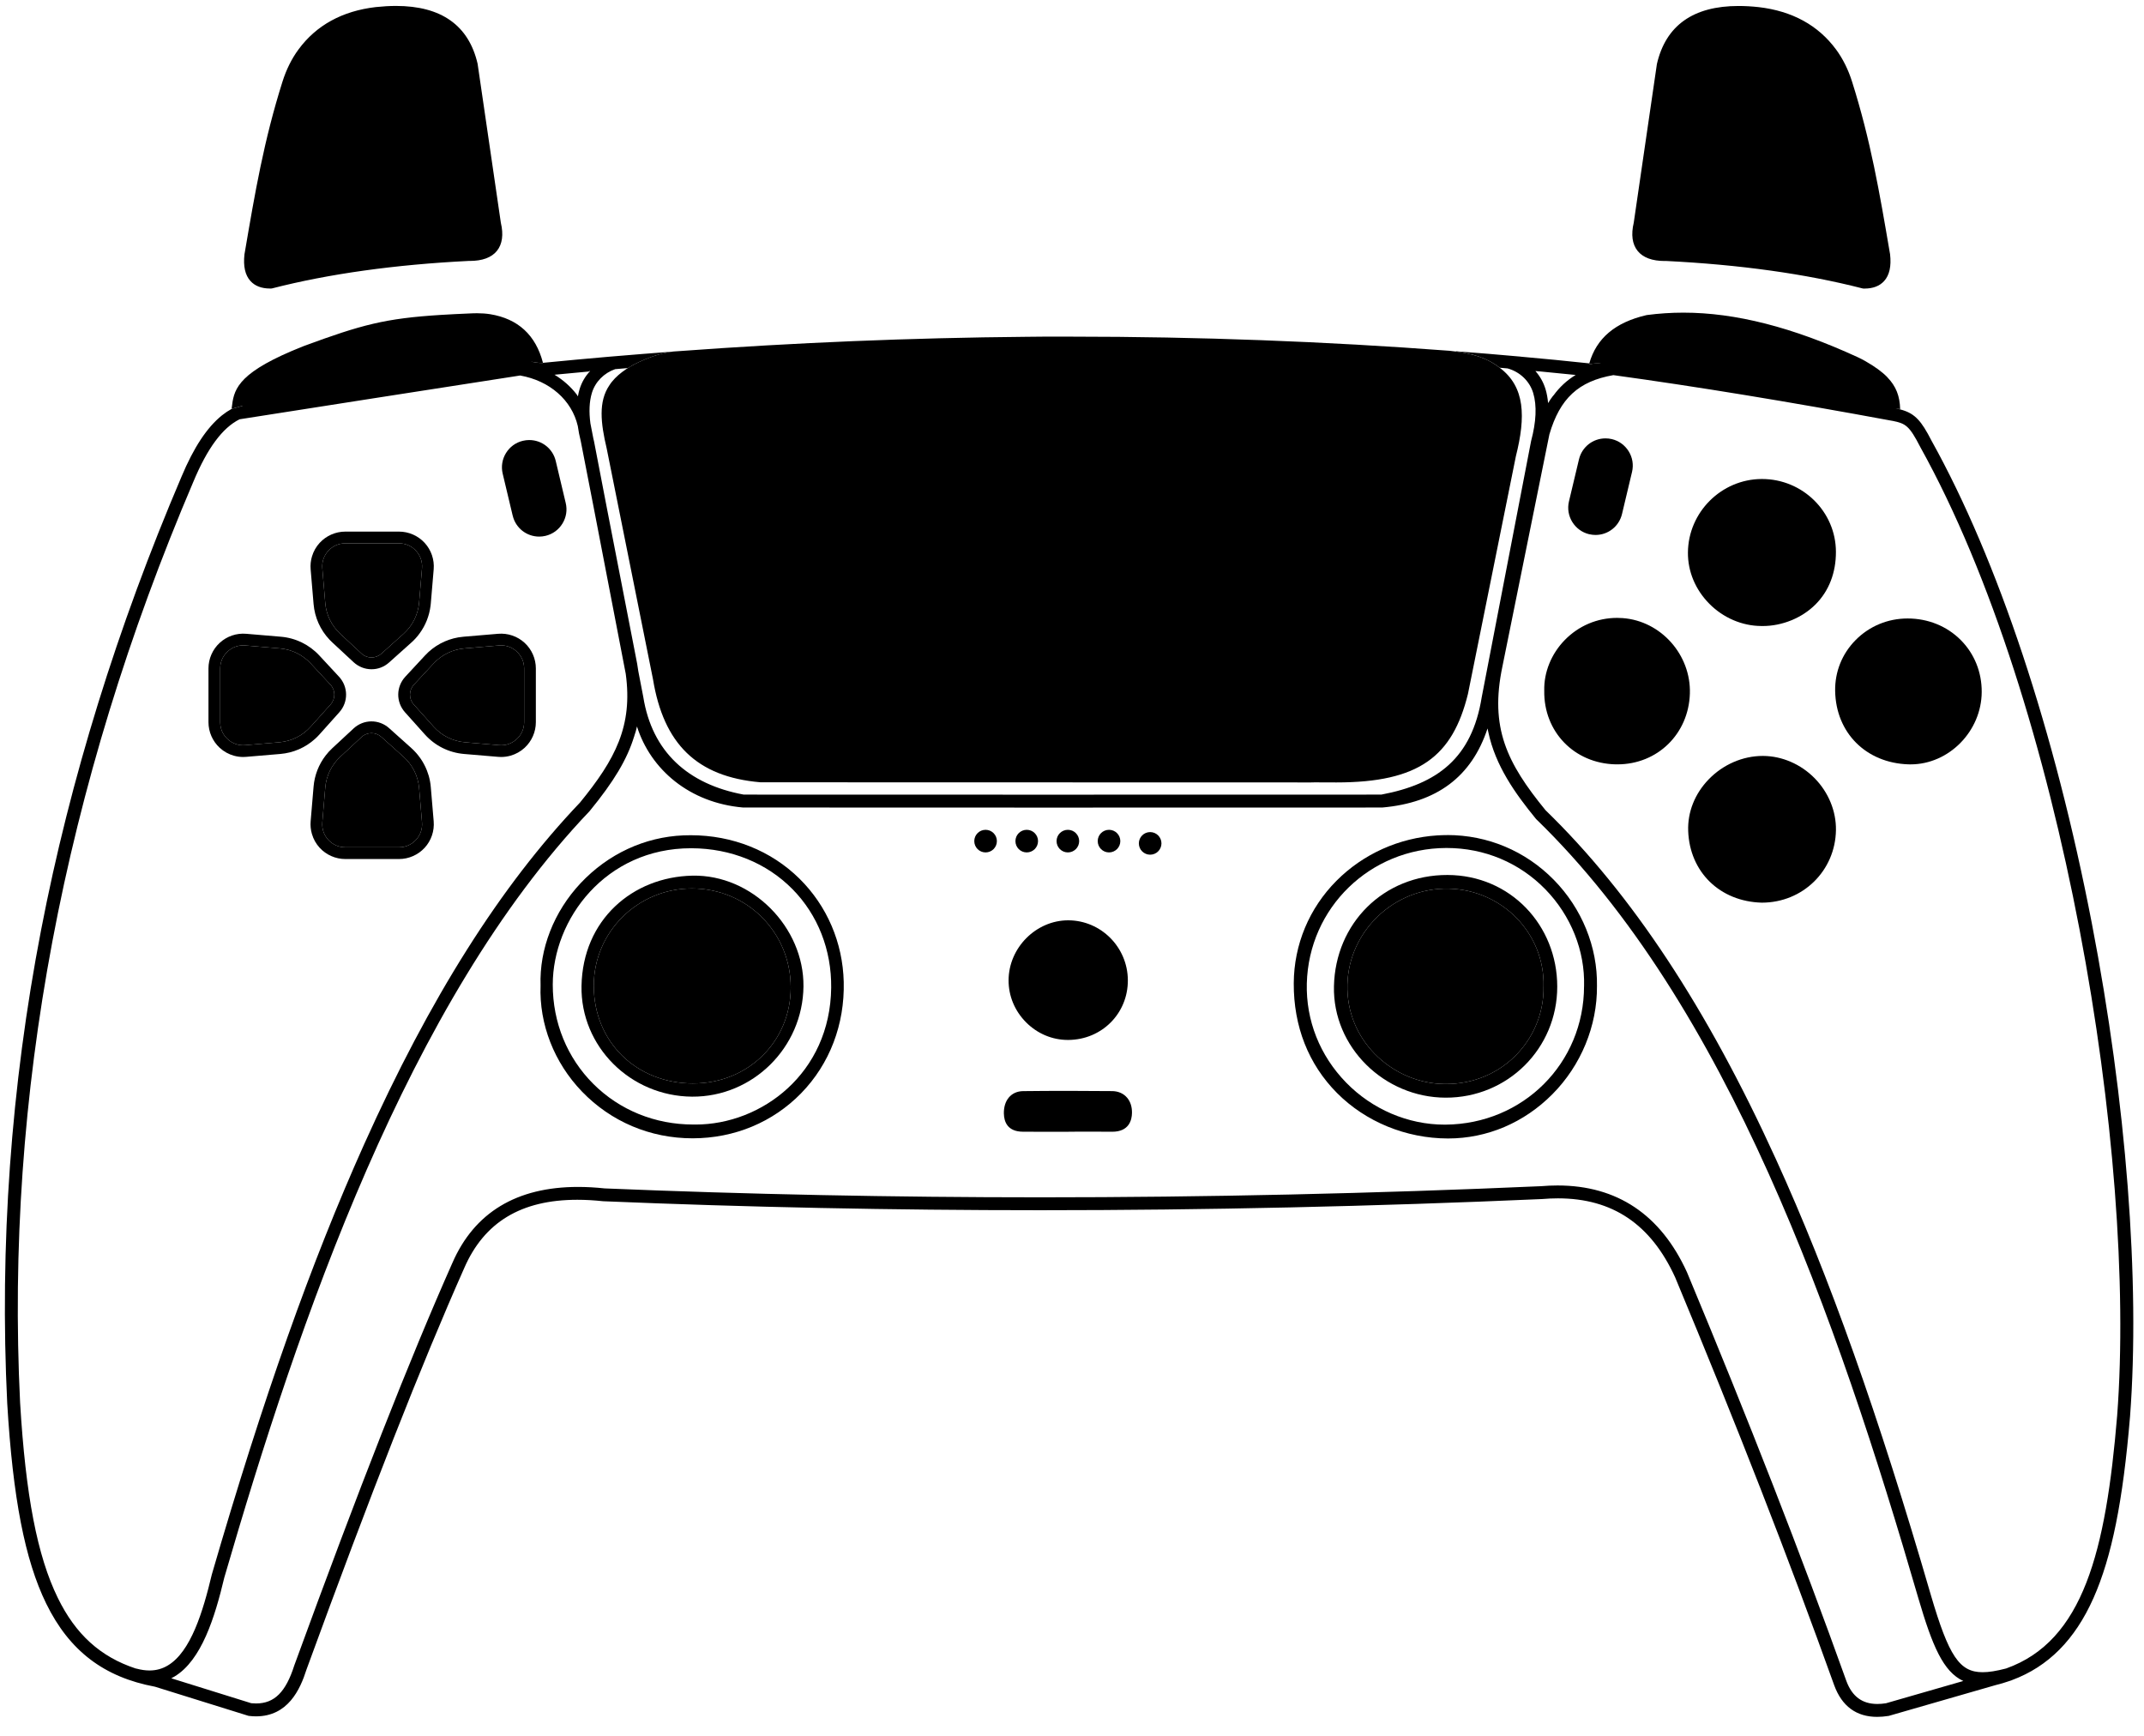
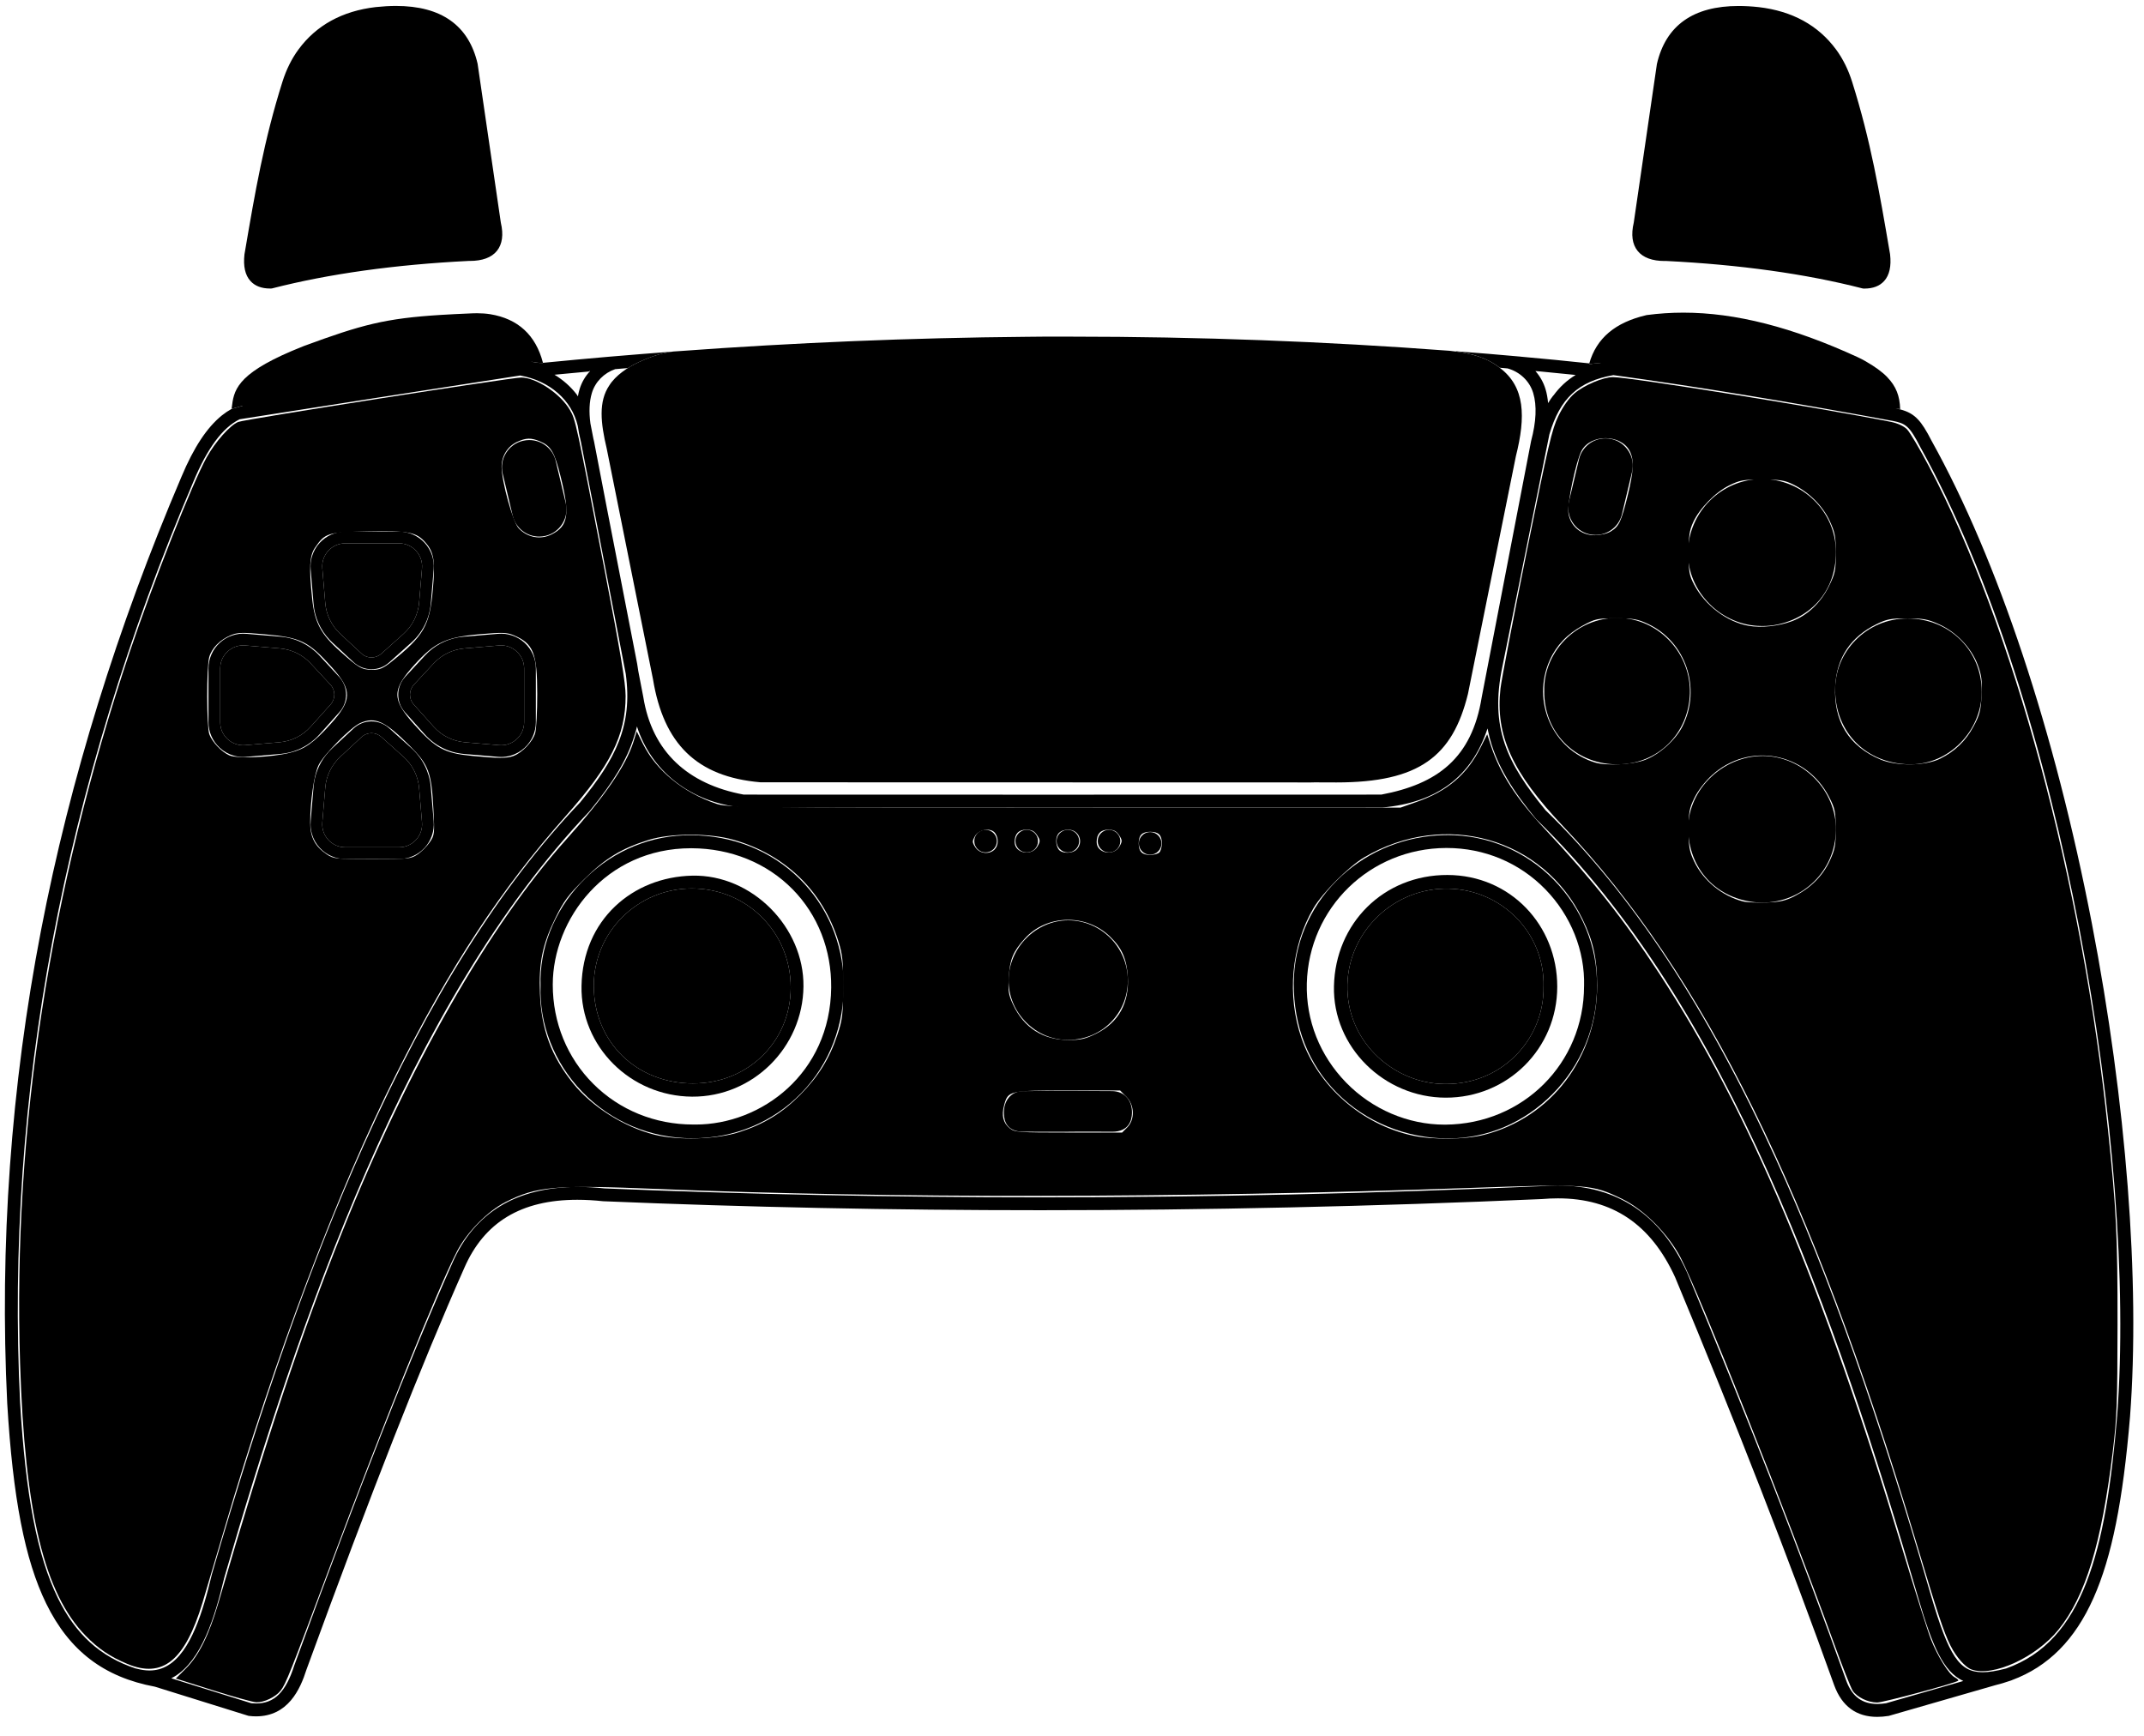
<svg xmlns="http://www.w3.org/2000/svg" id="controller-svg" viewBox="0 0 640 518" style="width: 80%; height: auto; max-width: 80%;" stroke-width="1">
  <g id="Button_infills">
    <g id="Mute_infill" transform="translate(0,0.65) scale(0.70)">
      <path id="Mute_infill" d="M454.47,468.7c-6.47,0-12.69.04-18.75.14-.92.01-2.18.28-2.96,1.48-.56.85-.83,2.14-.8,3.81.03,2.24.41,3.3,3.67,3.32,4.47.03,8.94.02,13.41.02l5.53-.03c1.83,0,3.67,0,5.5-.01,4.41-.01,8.97-.03,13.46.04,3.68.09,4.03-1.61,4.06-3.62.02-1.47-.23-2.58-.76-3.39-.67-1.03-1.83-1.6-3.26-1.62-6.64-.08-12.98-.12-19.1-.12Z" />
    </g>
    <g id="Down_infill" transform="translate(0,0.65) scale(0.70)">
      <path d="M177.4,357.17c-1.88,2.05-4.45,3.18-7.24,3.18h-22.91c-2.79,0-5.36-1.13-7.25-3.18-1.88-2.05-2.79-4.71-2.55-7.49l1.25-14.78c.43-5.04,2.71-9.71,6.42-13.16l9.04-8.39c1.21-1.12,2.74-1.68,4.27-1.68s2.98.54,4.18,1.61l9.44,8.45c3.87,3.47,6.24,8.23,6.68,13.4l1.23,14.55c.24,2.78-.67,5.44-2.56,7.49Z" />
    </g>
    <g id="Ps_infill" transform="translate(0,0.65) scale(0.70)">
      <path d="M455.41,437.59c11.37.03,20.87-9.06,21-20.1.14-11.24-9.39-20.97-20.61-21.05-11.23-.08-21,9.57-20.99,20.72,0,11.16,9.32,20.4,20.6,20.43Z" />
    </g>
    <g id="Right_infill" transform="translate(0,0.65) scale(0.70)">
      <path d="M223.51,284.09v22.91c0,2.79-1.13,5.36-3.18,7.24-2.05,1.89-4.71,2.8-7.49,2.56l-14.55-1.23c-5.17-.44-9.93-2.81-13.39-6.68l-8.46-9.44c-2.17-2.43-2.14-6.06.07-8.45l8.4-9.04c3.44-3.71,8.11-5.99,13.15-6.42l14.78-1.25c2.78-.24,5.44.67,7.49,2.56,2.05,1.88,3.18,4.45,3.18,7.24Z" />
    </g>
    <g id="Left_infill" transform="translate(0,0.65) scale(0.70)">
      <path d="M140.97,299.45l-8.46,9.44c-3.46,3.87-8.22,6.24-13.39,6.68l-14.55,1.23c-2.78.24-5.44-.67-7.49-2.56-2.05-1.88-3.18-4.45-3.18-7.24v-22.91c0-2.79,1.13-5.36,3.18-7.24,1.84-1.69,4.17-2.6,6.63-2.6.28,0,.57.01.86.04l14.78,1.25c5.04.43,9.71,2.71,13.15,6.42l8.4,9.04c2.21,2.39,2.24,6.02.07,8.45Z" />
    </g>
    <g id="Up_infill" transform="translate(0,0.65) scale(0.70)">
      <path d="M179.96,241.41l-1.23,14.55c-.44,5.17-2.81,9.93-6.68,13.39l-9.44,8.46c-2.43,2.17-6.06,2.14-8.45-.07l-9.04-8.4c-3.71-3.44-5.99-8.11-6.42-13.15l-1.25-14.78c-.24-2.78.67-5.44,2.55-7.49,1.89-2.05,4.46-3.18,7.25-3.18h22.91c2.79,0,5.36,1.13,7.24,3.18,1.89,2.05,2.8,4.71,2.56,7.49Z" />
    </g>
    <g id="Triangle_infill" transform="translate(0,0.65) scale(0.70)">
      <path d="M751.45,261.08c15.08-.01,26.75-11.5,26.73-26.31-.02-14.47-12.19-26.62-26.73-26.69-14.57-.07-26.65,11.99-26.66,26.63-.01,14.84,11.65,26.37,26.66,26.36Z" />
    </g>
    <g id="Cross_infill" transform="translate(0,0.65) scale(0.70)">
      <path d="M750.93,379.05c15.44-.06,27.38-11.64,27.24-26.43-.13-14.28-12.84-26.83-26.99-26.3-14.58.55-26.43,12.2-26.39,26.91.04,14.23,11.83,25.88,26.14,25.82Z" />
    </g>
    <g id="Circle_infill" transform="translate(0,0.65) scale(0.70)">
      <path d="M787.29,293.47c-.03,14.49,11.88,26.68,26.15,26.75,14.74.08,26.99-11.95,26.95-26.46-.04-14.51-12.12-26.34-27.04-26.48-14.04-.14-26.03,11.91-26.06,26.18Z" />
    </g>
    <g id="Square_infill" transform="translate(0,0.65) scale(0.70)">
      <path d="M689.1,320.22c14.61.11,27.23-12.13,27.17-26.35-.06-14.09-12.36-26.44-26.54-26.66-14.42-.22-26.52,11.67-26.66,26.18-.13,14.49,11.74,26.73,26.03,26.83Z" />
    </g>
    <g id="Options_infill" transform="translate(0,0.65) scale(0.70)">
      <path d="M691.58,199.27l-4.27,17.92c-.91,3.82-4.76,6.19-8.58,5.28-3.82-.91-6.19-4.76-5.28-8.58l4.27-17.92c.78-3.27,3.71-5.48,6.93-5.48.54,0,1.1.06,1.65.19,1.85.44,3.42,1.58,4.42,3.2s1.3,3.53.86,5.38Z" />
    </g>
    <g id="Create_infill" transform="translate(0,0.65) scale(0.70)">
      <path d="M224.03,191.39c.55-.13,1.11-.19,1.65-.19,3.22,0,6.15,2.21,6.93,5.47l4.27,17.93c.44,1.85.13,3.76-.86,5.38-1,1.62-2.57,2.76-4.42,3.2-3.82.91-7.67-1.46-8.58-5.28l-4.27-17.92c-.91-3.82,1.46-7.67,5.28-8.58Z" />
    </g>
    <g id="R2_infill" transform="translate(0,0.65) scale(0.70)">
      <path d="M800.14,115.88c-1.06,1.16-2.71,1.73-5.05,1.73-.01,0-.03,0-.04-.01-24.46-6.24-52.88-10.2-84.5-11.76h-.12c-4.19.08-7.09-.8-8.55-2.62-1.41-1.74-1.67-4.53-.77-8.29l.03-.15,9.87-67.57c3.29-14.17,13.23-21.12,30.28-21.12,2.57,0,5.31.16,8.22.47,13.16,1.54,22.93,6.87,29.86,16.29,2.6,3.53,4.67,7.72,6.16,12.44,7.81,24.72,11.55,46.61,15.88,71.95l.15.88c.41,3.61-.06,6.25-1.42,7.76Z" />
    </g>
    <g id="L2_infill" transform="translate(0,0.65) scale(0.70)">
      <path d="M208.41,103.22c-1.47,1.82-4.36,2.7-8.55,2.62h-.12c-31.62,1.56-60.04,5.52-84.5,11.76-.01.01-.03.01-.04.01-2.34,0-4-.57-5.05-1.73-1.36-1.51-1.84-4.15-1.42-7.76l.15-.88c4.33-25.34,8.07-47.23,15.87-71.95,1.49-4.72,3.57-8.91,6.17-12.44,6.93-9.42,16.7-14.75,29.86-16.29,2.9-.31,5.64-.47,8.22-.47,17.05,0,26.98,6.95,30.28,21.12l9.87,67.57.03.15c.89,3.76.63,6.55-.77,8.29Z" />
    </g>
    <g id="R1_infill" transform="translate(0,0.65) scale(0.70)">
      <path d="M805.8,173.73c-45.97-8.48-86.34-15.03-123.26-19.99,2.9-8.22,9.5-13.32,20.48-15.9,26.02-3.4,53.76,2.2,87.27,17.61.98.44,1.96.95,2.94,1.51,9.2,5.27,12.41,9.42,12.57,16.77Z" />
    </g>
    <g id="L1_infill" transform="translate(0,0.65) scale(0.70)">
      <path d="M226.89,153.84c-42.76,6.62-84.3,13.1-123.56,19.27.76-6.19,2.09-12.15,27.86-22.29,28.7-10.58,37.26-12.24,70.44-13.64,2.49-.11,4.68,0,6.67.32,9.71,1.57,15.81,6.94,18.59,16.34Z" />
    </g>
  </g>
  <g id="Outline" transform="translate(0,0.65) scale(0.70)">
    <g id="Controller">
      <path id="Controller_outline" d="M804.61,172.5s.09.02.13.02c-45.03-8.29-84.58-14.71-120.82-19.6.06,0,.12.02.17.02-.09.21-.14.44-.23.66-1.95.4-4.06.27-6,.85-.01-.01-.04-.03-.06-.05-.04-.13-.09-.26-.14-.39.02,0,.04,0,.07,0-4.87-.52-9.74-1.01-14.62-1.5-4.79-.46-9.6-.91-14.4-1.34h-.01s-.37-.05-.37-.05c-9.11-.83-18.27-1.58-27.45-2.28,0,.04,0,.08,0,.11,6.85.92,13.16,2.58,18.67,6.93,0,0-.01-.01-.02-.02,1.13.1,2.24.2,3.36.3,5.18,1.42,9.39,5.36,10.93,10.49,1.6,5.35,1.3,12.24-.9,20.47l-21.05,109.2c-4.19,26.12-19.01,37.08-42.82,41.56l-143.01.03-128.89-.03c-23.72-4.39-39.07-18.19-42.83-41.64l-2.11-10.93c-.29-2.09-.65-4.23-1.12-6.43l-12.19-62.64-5.57-28.92-.04-.19c-.09-.35-.16-.68-.25-1.03l-1.25-6.42s0-.03-.01-.04c-.67-4.99-.48-9.34.61-12.98,1.44-4.81,5.22-8.56,9.95-10.19,1.68-.14,3.36-.28,5.03-.42-.01,0-.02.02-.04.03.13-.02.26-.04.39-.06,1.51-.96,3.05-1.79,4.52-2.46,4.51-2.11,9.69-3.99,14.78-4.58-8.71.66-17.56,1.37-26.29,2.11l-1.11.09c-9.48.82-18.77,1.68-27.61,2.55l-.46.05s0-.01,0-.02c-.02.03-.03.06-.04.09-1.99.06-3.94-.42-5.98-.72,0-.03,0-.06-.01-.09.03,0,.06,0,.08-.01-41.23,6.38-81.95,12.73-121.09,18.88,0-.03.01-.07.02-.1l-5.76,1.61c-1.39.76-2.77,1.68-4.11,2.75-6.4,5.15-12.04,13.69-17.24,26.11-27.39,64.19-47.54,129.24-59.9,193.34C4.64,462.34-.21,530.22,3.08,597.4c2.41,40.48,7.54,66.82,16.62,85.41,9.85,20.12,24.59,31.39,46.4,35.45l39.76,12.39.33.07h.1c.97.12,1.93.18,2.86.18,13.63,0,18.84-11.41,21.55-19.96,27.65-75.71,49.02-130.11,67.27-171.19,8.52-19.59,24.3-29.11,48.23-29.11,3.5,0,7.23.21,11.11.63h.17c60.68,2.54,123.31,3.82,186.16,3.82,70.29,0,142.26-1.6,213.94-4.76,2.31-.2,4.59-.3,6.77-.3,23.28,0,39.64,11.03,50,33.68,26.25,62.96,48.44,119.86,67.83,173.94,3.28,8.94,9.45,13.47,18.32,13.47,1.52,0,3.14-.14,4.82-.4h.06s45.5-13.11,45.5-13.11c2-.48,4.05-1.09,6.27-1.86l.13-.04.72-.25v-.02c15.47-5.75,26.84-17.21,34.75-35,7.77-17.48,12.58-41.33,15.58-77.35,4.35-57.49-1.58-134.16-16.29-210.35-15.8-81.82-40.06-154.86-68.3-205.65-2.37-4.62-4.05-7.26-5.79-9.11-2.01-2.17-4.26-3.46-7.64-4.35,0-.05-.03.03-.04-.02M654.75,157.28c1.32.12,2.27.2,2.26.19,4.84.46,9.76.95,14.92,1.48-3.75,2.27-6.89,5.18-9.51,8.8-.01-.02-.01-.04-.02-.06-.81,1.03-1.56,2.12-2.23,3.26-.18-2.07-.53-4.04-1.07-5.86-.89-2.98-2.4-5.62-4.35-7.82ZM251.1,157.47l.22-.17.34-.03c-2.05,2.16-3.62,4.8-4.53,7.83-.29.95-.5,1.95-.69,2.98-.3-.5-.5-.83-.51-.82-2.55-3.31-5.76-6.16-9.46-8.41,4.54-.44,9.37-.89,14.63-1.37ZM63.74,711.34c-1.7,0-3.53-.26-5.45-.77l-.46-.09c-15.03-4.97-25.58-14.54-33.18-30.09-8.75-17.89-13.71-43.59-16.08-83.29C2.18,466.43,27.04,334.31,82.48,204.42c5.96-14.26,12.4-22.95,19.68-26.57,36.97-5.81,77.23-12.09,119.66-18.67,12.6,2.24,22,10.48,24.57,21.52.29,2.12.73,4.32,1.3,6.61l5.63,28.91,13.52,70.16c3.04,22.28-4.43,36.44-19.51,54.89-33.86,35.52-63.96,83.16-92.02,145.65-22.57,50.27-43.21,108.54-64.97,183.45-3.79,15.91-8.97,32.96-18.74,38.81-2.41,1.45-4.98,2.16-7.85,2.16ZM804.28,725.31c-1.3.21-2.54.31-3.7.31-6.47,0-10.8-3.22-13.23-9.84-19.36-54.03-41.59-111.02-67.97-174.28-11.21-24.52-29.78-36.96-55.17-36.96-2.28,0-4.64.1-6.97.3-71.45,3.15-143.25,4.75-213.42,4.75-62.79,0-125.39-1.28-185.99-3.8-3.91-.42-7.72-.63-11.32-.63-26.2,0-44.22,10.9-53.58,32.37-18.31,41.24-39.73,95.76-67.43,171.64-3.62,11.38-8.49,16.23-16.28,16.23-.66,0-1.36-.03-2.07-.1l-34.11-10.63c.47-.24.93-.49,1.38-.76,11.51-6.9,17.19-25.2,21.22-42.14,31.82-109.48,78.28-245.56,155.72-326.77l.12-.14c10.32-12.6,15.94-21.99,18.94-31.77.01.02.02.03.03.05l.04-.29c.47-1.24.83-2.6,1.14-4.03,5.82,18.4,22.43,32.57,45.18,34.56l129.25.04,143.13-.03h.24c23.32-2.05,38.12-13.14,44.92-33.72.1.51.2,1.01.32,1.53,3.02,14.37,11.49,26.24,20.3,37l.17.19c81.44,78.96,128.1,212.33,162.99,332.38,5.91,20.1,10.54,31.1,19.1,35.05l-32.95,9.49ZM902.84,602.66c-4.81,57.88-14.43,96.11-47.36,107.83-4.19,1.09-7.37,1.59-9.99,1.59-9.87,0-14.41-6.75-22.08-32.85-22.39-77.03-43.38-136.08-66.05-185.82-29.41-64.53-61.55-113.22-98.27-148.86-16.5-20.18-23.88-35.21-18.4-61.3l20.03-98.96c4.49-15.34,12.4-22.67,27.28-25.27,35.69,4.91,74.62,11.29,119,19.5h.07c5.65,1.12,7.18,2.15,11.82,11.17,60.68,109.11,92.4,301.63,83.95,412.97Z" />
      <g id="Speaker_grill">
        <circle cx="420.29" cy="357.71" r="4.82" />
        <circle cx="437.84" cy="357.71" r="4.82" />
        <circle cx="455.38" cy="357.71" r="4.82" />
        <circle cx="472.93" cy="357.71" r="4.82" />
        <circle cx="490.47" cy="358.68" r="4.82" />
      </g>
      <path id="L3_surround" d="M340.92,373.72c-12.1-11.94-28.56-18.52-46.36-18.52-1.03,0-2.06.02-3.11.06-16.56.69-32.12,7.92-43.82,20.35-11.43,12.15-17.66,28.1-17.11,43.7-.63,16.4,5.79,32.86,17.63,45.16,12.39,12.87,29.14,19.96,47.17,19.96h.13c17.75-.03,34.16-6.86,46.21-19.24,12.14-12.46,18.58-29.31,18.14-47.45-.41-16.77-7.12-32.41-18.9-44.04ZM296.63,478.55c-.35,0-.7,0-1.06,0-16.24,0-31.34-6.14-42.53-17.29-11.18-11.15-17.33-26.19-17.32-42.36.02-27.96,22.56-58.15,58.94-58.15h.29c16.72.07,32,6.28,43.02,17.47,10.8,10.97,16.65,25.88,16.48,41.98-.4,36.53-29.71,58.36-57.82,58.36Z" />
      <path id="R3_surround" d="M617.17,355.14c-1.39,0-2.81.05-4.21.13-16.38,1.04-31.68,7.93-43.07,19.39-11.63,11.71-18.09,27.2-18.18,43.63-.1,18.38,6.27,34.57,18.42,46.8,12.21,12.3,29.46,19.38,47.3,19.41h.1c16.61,0,32.4-6.7,44.48-18.88,12.21-12.3,19.13-29.12,19-46.1.29-16.6-6.42-33.11-18.41-45.31-12.1-12.31-28.23-19.09-45.43-19.09ZM675.5,419.52c-.02,32.9-25.99,58.85-59.12,59.08h-.4c-15.55,0-30.85-6.54-41.96-17.95-11.2-11.5-17.15-26.51-16.74-42.27.84-32.25,26.93-57.61,59.4-57.74h.24c16.08,0,31.03,6.27,42.11,17.65,10.89,11.19,16.89,26.21,16.48,41.23Z" />
    </g>
    <g id="Button_outlines">
      <path id="L1" d="M131.54,151.76c28.58-10.54,37.1-12.19,70.13-13.58.62-.03,1.21-.04,1.78-.04,1.7,0,3.23.11,4.69.35,8.92,1.44,14.64,6.2,17.45,14.54-.03,0-.06,0-.08.01,0,.03,0,.06.01.09,2.04.3,3.99.78,5.98.72.02-.03.03-.06.04-.09-3.07-11.83-10.65-18.79-22.53-20.72-1.76-.27-3.6-.41-5.61-.41-.63,0-1.28,0-1.95.04-5.25.22-9.69.44-13.55.68-23.59,1.48-33.63,4.15-58.32,13.26-1.9.75-3.55,1.43-5.01,2.05l-.16.07c-23.9,10.2-24.72,17.05-25.6,24.3-.02.13-.04.25-.05.38l5.76-1.61c.79-5.14,3.38-10.75,27.02-20.05Z" />
      <path id="R1" d="M804.81,159.88c-2.27-2.33-5.34-4.53-9.35-6.83-1.04-.6-2.15-1.17-3.28-1.69-27.77-12.77-52.08-18.98-74.31-18.98-5.21,0-10.43.34-15.56,1.02l-.23.04c-13.31,3.1-21.29,9.84-24.35,20.58-.02,0-.04,0-.07,0,.05.13.1.26.14.39.02.02.05.03.06.05.49-.18,1-.3,1.52-.33,1.52-.11,3.01-.3,4.48-.51.01-.04.03-.08.05-.12.05-.18.11-.36.18-.54-.06,0-.12-.02-.17-.02,2.98-7.21,9.14-11.7,19.28-14.1,4.8-.62,9.73-.94,14.65-.94,21.43,0,44.99,6.05,72.03,18.48.91.41,1.84.89,2.85,1.47,8.44,4.83,11.54,8.54,12.01,14.69-.05,0-.09-.02-.13-.02.06.13.12.25.16.39.02.06.05.12.07.18,1.01.07,1.98.26,2.89.58.87-.31,1.74-.34,2.57-.15-.14-5.55-1.73-9.75-5.49-13.61Z" />
      <path id="L2_outline" d="M115.16,122.1h.4l.52-.07.06-.02c24.15-6.19,52.33-10.12,83.69-11.68h.47c5.39,0,9.3-1.44,11.61-4.29,2.31-2.88,2.86-6.94,1.67-11.99l-9.91-67.79c-3.78-16.37-15.49-24.66-34.81-24.66-2.7,0-5.6.17-8.61.49-14.28,1.66-25.37,7.75-32.97,18.08-2.9,3.94-5.2,8.57-6.83,13.75-7.91,25.05-11.67,47.06-16.02,72.55l-.18,1.03c-.57,5.06.28,8.9,2.55,11.39,1.92,2.12,4.73,3.2,8.34,3.2ZM109.72,108.29l.15-.89c4.32-25.3,8.06-47.16,15.84-71.81,1.46-4.61,3.48-8.7,6.02-12.15,6.76-9.19,16.3-14.38,29.16-15.89,2.88-.31,5.61-.46,8.11-.46,16.53,0,26.12,6.66,29.29,20.26l9.88,67.62.04.18c.81,3.44.62,5.94-.57,7.43-1.21,1.5-3.65,2.25-7.25,2.25h-.69c-31.62,1.56-60.09,5.52-84.61,11.76-1.98-.02-3.35-.48-4.19-1.4-1.15-1.27-1.55-3.69-1.18-6.92Z" />
      <path id="R2_outline" d="M709.98,110.34h.41c31.43,1.56,59.6,5.48,83.74,11.68l.06.02.53.07h.4c3.61,0,6.42-1.08,8.34-3.2,2.27-2.5,3.13-6.33,2.54-11.45l-.17-.97c-4.35-25.49-8.11-47.5-16.02-72.55-1.63-5.18-3.93-9.81-6.83-13.75-7.61-10.33-18.71-16.42-32.99-18.08-3-.33-5.89-.49-8.6-.49-19.32,0-31.03,8.3-34.82,24.74l-9.87,67.63c-1.21,5.13-.66,9.2,1.66,12.08,2.31,2.85,6.22,4.29,11.61,4.29ZM702.09,95.12l.04-.2,9.85-67.49c3.18-13.69,12.77-20.35,29.31-20.35,2.49,0,5.22.16,8.1.46,12.87,1.51,22.41,6.7,29.17,15.89,2.53,3.43,4.55,7.52,6.01,12.15,7.79,24.65,11.52,46.51,15.85,71.82l.14.83c.37,3.3-.03,5.71-1.17,6.97-.85.93-2.22,1.39-4.19,1.4-24.52-6.25-52.99-10.21-84.66-11.77h-.64c-3.56,0-6.07-.77-7.26-2.25-1.2-1.49-1.4-3.99-.56-7.47Z" />
      <path id="Create_outline" d="M218.64,218.94c1.25,5.26,5.9,8.93,11.31,8.93.92,0,1.83-.11,2.69-.32,3.02-.72,5.57-2.57,7.2-5.22,1.63-2.65,2.13-5.76,1.41-8.77l-4.26-17.93c-1.25-5.26-5.9-8.93-11.31-8.93-.9,0-1.81.11-2.7.32-3.02.71-5.57,2.57-7.2,5.21-1.63,2.65-2.13,5.76-1.42,8.78l4.27,17.93ZM220.47,195.11c.86-1.4,2.21-2.37,3.79-2.75.46-.11.93-.16,1.42-.16,2.85,0,5.3,1.93,5.96,4.7l4.27,17.93c.38,1.59.11,3.23-.74,4.62-.86,1.4-2.21,2.38-3.8,2.75-.47.11-.94.17-1.42.17-2.85,0-5.3-1.94-5.96-4.71l-4.27-17.93c-.38-1.59-.11-3.23.75-4.62Z" />
      <path id="Options_outline" d="M677.7,226.85c.91.21,1.82.32,2.69.32,5.4,0,10.05-3.68,11.3-8.94l4.27-17.92c.72-3.02.22-6.15-1.41-8.79-1.63-2.64-4.18-4.5-7.2-5.22-.88-.21-1.79-.31-2.69-.31-5.41,0-10.06,3.67-11.32,8.93l-4.27,17.93c-1.49,6.23,2.38,12.51,8.62,14.01ZM674.43,214.12l4.26-17.92c.66-2.77,3.11-4.71,5.96-4.71.5,0,.96.06,1.42.17,1.59.38,2.94,1.35,3.8,2.74.85,1.38,1.12,3.03.74,4.63l-4.26,17.92c-.66,2.77-3.11,4.71-5.96,4.71-.47,0-.95-.06-1.42-.17-1.59-.38-2.94-1.35-3.8-2.75-.86-1.39-1.12-3.04-.74-4.63Z" />
      <path id="Left_outline" d="M99.81,321.31c1.27.35,2.6.53,3.93.53.42,0,.83-.02,1.25-.06l14.55-1.23c5.53-.47,10.68-2.71,14.76-6.39.68-.6,1.32-1.25,1.94-1.94l8.45-9.44c3.91-4.36,3.85-10.88-.13-15.18l-8.39-9.04c-4.29-4.63-10.11-7.47-16.4-8l-14.78-1.25c-4.13-.36-8.24,1.05-11.29,3.85s-4.8,6.79-4.8,10.93v22.91c0,4.14,1.75,8.12,4.8,10.93,1.75,1.61,3.85,2.76,6.11,3.38ZM93.9,284.09c0-2.79,1.13-5.36,3.18-7.24,1.84-1.69,4.17-2.6,6.63-2.6.28,0,.57.01.86.04l14.78,1.25c5.04.43,9.71,2.71,13.15,6.42l8.4,9.04c2.21,2.39,2.24,6.02.07,8.45l-8.46,9.44c-3.46,3.87-8.22,6.24-13.39,6.68l-14.55,1.23c-2.78.24-5.44-.67-7.49-2.56-2.05-1.88-3.18-4.45-3.18-7.24v-22.91Z" />
      <path id="Right_outline" d="M172.85,287.6c-3.98,4.3-4.04,10.82-.14,15.18l8.27,9.23.19.21c4.32,4.83,10.25,7.78,16.7,8.33l14.55,1.23c.42.04.83.06,1.25.06,1.4,0,2.79-.2,4.12-.58,2.18-.64,4.22-1.76,5.92-3.33,3.05-2.81,4.8-6.79,4.8-10.93v-22.91c0-4.14-1.75-8.13-4.8-10.93-3.05-2.8-7.16-4.2-11.29-3.85l-14.78,1.25c-.74.06-1.48.16-2.2.28-2.7.47-5.27,1.36-7.65,2.64-2.43,1.31-4.64,3.01-6.55,5.08l-8.39,9.04ZM198.06,275.54l14.78-1.25c2.78-.24,5.44.67,7.49,2.56,2.05,1.88,3.18,4.45,3.18,7.24v22.91c0,2.79-1.13,5.36-3.18,7.24-2.05,1.89-4.71,2.8-7.49,2.56l-14.55-1.23c-5.17-.44-9.93-2.81-13.39-6.68l-8.46-9.44c-2.17-2.43-2.14-6.06.07-8.45l8.4-9.04c3.44-3.71,8.11-5.99,13.15-6.42Z" />
      <path id="Down_outline" d="M183.71,334.71c-.13-1.61-.42-3.18-.84-4.71-.05-.16-.1-.32-.15-.47-.22-.68-.45-1.34-.69-2-1.43-3.61-3.69-6.87-6.65-9.52l-9.44-8.46c-4.36-3.9-10.88-3.85-15.18.14l-9.04,8.39c-1.05.97-2,2.01-2.85,3.12-2.94,3.82-4.74,8.41-5.15,13.28l-1.25,14.78c-.15,1.83.03,3.65.54,5.38.62,2.18,1.75,4.21,3.31,5.91,2.8,3.05,6.79,4.8,10.93,4.8h22.91c4.14,0,8.12-1.75,10.93-4.8,2.8-3.05,4.2-7.16,3.85-11.29l-1.23-14.55ZM177.4,357.17c-1.88,2.05-4.45,3.18-7.24,3.18h-22.91c-2.79,0-5.36-1.13-7.25-3.18-1.88-2.05-2.79-4.71-2.55-7.49l1.25-14.78c.43-5.04,2.71-9.71,6.42-13.16l9.04-8.39c1.21-1.12,2.74-1.68,4.27-1.68s2.98.54,4.18,1.61l9.44,8.45c3.87,3.47,6.24,8.23,6.68,13.4l1.23,14.55c.24,2.78-.67,5.44-2.56,7.49Z" />
      <path id="Up_outline" d="M133.72,256.61c.48,5.73,2.88,11.07,6.81,15.22.38.41.78.8,1.19,1.18l9.04,8.39c2.18,2.02,4.92,3.03,7.67,3.03s5.36-.97,7.51-2.9l9.44-8.45c1.35-1.2,2.55-2.53,3.58-3.96,2.51-3.43,4.1-7.44,4.64-11.72.05-.34.08-.68.11-1.02l1.23-14.55c.35-4.13-1.05-8.24-3.85-11.29-2.81-3.05-6.79-4.8-10.93-4.8h-22.91c-4.14,0-8.13,1.75-10.93,4.8-1.53,1.66-2.64,3.64-3.27,5.76-.54,1.77-.74,3.65-.58,5.53l1.25,14.78ZM140,233.92c1.89-2.05,4.46-3.18,7.25-3.18h22.91c2.79,0,5.36,1.13,7.24,3.18,1.89,2.05,2.8,4.71,2.56,7.49l-1.23,14.55c-.44,5.17-2.81,9.93-6.68,13.39l-9.44,8.46c-2.43,2.17-6.06,2.14-8.45-.07l-9.04-8.4c-3.71-3.44-5.99-8.11-6.42-13.15l-1.25-14.78c-.24-2.78.67-5.44,2.55-7.49Z" />
      <path id="Cross_outline" d="M751.82,321.39h-.11c-8.53,0-16.94,3.65-23.08,10.01-5.91,6.13-9.01,13.94-8.72,21.98.63,17.53,13.54,30.1,31.38,30.57h.03c17.47,0,31.35-13.6,31.6-30.96.12-8.05-3.19-16.1-9.08-22.09-5.9-6.01-13.93-9.48-22.02-9.51ZM770.09,370.25c-4.93,5-11.74,7.77-19.16,7.8h-.1c-13.76,0-24.99-11.14-25.03-24.82-.04-13.99,11.13-25.37,25.43-25.91.28-.01.56-.02.84-.02,13.25,0,24.99,11.83,25.12,25.32.06,6.67-2.46,12.93-7.09,17.63Z" />
      <path id="Triangle_outline" d="M751.06,266c.21,0,.41,0,.62,0,8.36,0,16.79-3.45,22.54-9.22,5.71-5.73,8.72-13.49,8.69-22.44-.05-17.11-14.19-31.03-31.52-31.03h-.19c-17.15.1-31.24,14.15-31.4,31.3-.08,8.08,3.16,15.85,9.1,21.87,5.94,6.02,14.02,9.48,22.16,9.51ZM751.32,209.08h.12c13.93.07,25.71,11.83,25.73,25.69.01,6.89-2.62,13.27-7.4,17.98-4.79,4.71-11.3,7.31-18.35,7.32-6.99,0-13.47-2.6-18.25-7.33-4.77-4.72-7.4-11.13-7.39-18.03.01-14.13,11.47-25.63,25.53-25.63Z" />
      <path id="Circle_outline" d="M791.23,272.06c-5.72,5.82-8.79,13.5-8.65,21.62.31,17.85,13.17,30.72,31.27,31.3.3,0,.6.01.9.01,16.35,0,30.24-14.13,30.33-30.86.05-8.44-3.12-16.31-8.92-22.14-5.91-5.94-13.96-9.21-22.68-9.21-8.47,0-16.37,3.3-22.25,9.28ZM839.39,293.77c.02,6.64-2.62,12.96-7.44,17.78-4.93,4.95-11.46,7.67-18.37,7.67,0,0-.14,0-.14,0-13.66-.07-25.18-11.87-25.15-25.75.03-13.65,11.4-25.19,24.83-25.19h.23c14.33.14,26.01,11.57,26.05,25.49Z" />
      <path id="Square_outline" d="M691.99,262.62c-.79-.06-1.6-.09-2.38-.09-8.46,0-16.39,3.35-22.34,9.45-5.74,5.88-8.93,13.76-8.74,21.58-.29,17.51,12.78,31.02,30.42,31.42.26,0,.52,0,.78,0,17.09,0,30.37-12.98,30.9-30.18.51-16.54-12.34-30.97-28.64-32.18ZM707.82,311.38c-4.97,4.99-11.72,7.85-18.53,7.85,0,0-.18,0-.18,0-6.58-.05-12.82-2.74-17.59-7.59-4.87-4.95-7.51-11.43-7.45-18.24.13-13.89,11.46-25.19,25.26-25.19h.38c13.56.21,25.5,12.2,25.56,25.67.03,6.44-2.62,12.65-7.44,17.5Z" />
      <path id="Ps_outline" d="M455.4,442.49h.21c14.28-.12,25.41-11.31,25.35-25.47-.06-14.05-11.44-25.51-25.42-25.54-13.74,0-25.39,11.7-25.44,25.55-.03,6.72,2.63,13.09,7.46,17.95,4.82,4.84,11.16,7.51,17.84,7.51ZM441.75,403.34c3.78-3.75,8.85-5.9,13.92-5.9h.13c5.08.04,10.12,2.23,13.84,6.02,3.73,3.8,5.84,8.91,5.78,14.02-.13,10.54-9.08,19.11-20,19.11h0c-10.81-.02-19.6-8.74-19.6-19.43,0-5.03,2.17-10.07,5.94-13.82Z" />
      <path id="Mute_outline" d="M474.24,464.3c-6.6-.06-13.03-.1-19.11-.1-6.51,0-12.67.04-18.82.11-2.55.03-4.67.99-6.15,2.77-1.4,1.7-2.12,4.04-2.07,6.78.07,3.52,1.54,7.73,8.15,7.76,2.64.01,5.27.02,7.91.02h11.06s1.74-.03,1.74-.03c0,0,7.44-.02,9.31-.02,2.62,0,5.25,0,7.86.04h.17c7.21,0,8.38-5.01,8.43-8,.05-2.57-.65-4.8-2.03-6.45-1.54-1.85-3.77-2.85-6.45-2.88ZM473.79,476.4h-2.19c-2.66-.05-2.76-.04-5.42-.04-1.84,0-10.97.03-10.97.03l-5.52.04h-5.9c-2.5,0-5,0-7.5-.02-.93,0-2.31-.66-2.33-2.29-.02-1.53-.18-2.63.18-3.31.57-1.06,1.65-1.24,2.25-1.25,6.08-.11,12.21-.17,18.74-.17,6.06,0,12.48.05,19.09.15,1.14.02,2.07.53,2.55,1.42.21.4.5,1.12.47,2.82-.02,1.47-.69,2.61-3.43,2.61Z" />
    </g>
  </g>
  <g transform="translate(0,0.65) scale(0.70)">
    <g id="Trackpad_infill">
      <path d="M452.27,328.53v-.02c40.22,0,80.43.07,120.65-.07,6.47-.02,13.17.01,19.36-1.58,19.32-4.99,29.59-18.18,33.51-36.6,7.44-34.93,15.37-69.99,21.95-105.09,1.8-9.6-.91-20.7-9.35-26.91-6.53-4.8-15.07-5.38-22.94-6-15.84-1.24-31.65-1.69-47.52-2.33-25.29-1.01-52.32-3.71-77.62-4-59.86-.67-117.65,1.12-177.41,5.09-10.18.68-20.91.48-30.97,2.12-12.6,2.05-25.72,12.82-22.5,31.32,2.97,17.08,7.65,34.26,11,51.28,3.72,18.85,7.61,37.68,11.08,56.58,2.33,12.67,8.64,23.23,19.04,30.56,9.97,7.03,21.64,5.61,33.14,5.62,39.53.06,79.06.02,118.6.02Z" />
    </g>
    <g id="Trackpad_outline">
      <path d="M272.25,153.56c-4.52,2.07-9.76,5.6-12.42,9.85-4.66,6.89-3.71,15.95-1.11,26.9l19.74,98.37c4.52,27.51,18.61,41.63,45.84,43.95h.12l235.94.06c-4.66-.08,4.33,0,9.56,0,35.3,0,49.5-11.1,56.07-37.73l20.44-101.35c4.26-16.93,3.93-29.59-6.87-37.71-6.24-4.92-13.49-6.41-21.4-7.26-52.97-4-107.12-6.03-161.4-6.03-.3,0-.6,0-.9,0-2.3-.01-4.58-.02-6.81-.02-.36,0-.72,0-1.08,0-.33,0-.66,0-1,0-3.06.02-6.18.05-9.34.09-48.92.43-98.66,2.47-148.15,6.11-5.85.15-12,2.31-17.24,4.76ZM641.07,192.4l-20.45,101.35c-6.01,24.35-18.98,33.44-50.41,33.44-3.02,0-6.24.2-9.64,0l-235.88-.06c-24.7-2.11-36.7-14.33-40.82-39.44l-19.79-98.56c-2.23-9.46-3.46-17.08.31-22.64,4.07-6.04,11.93-10.09,23.26-12.03,13.9-1.04,27.83-1.95,41.74-2.73,35.06-1.79,70.63-3.02,101.96-3.47.19,0,.38,0,.58,0,1.55-.02,3.08-.04,4.6-.06,6.53-.06,13.04-.09,19.54-.09,46.61.2,104.83,2.34,158.55,5.8,3.45.26,7.4.89,10.36,1.77,18.01,5.87,21.08,16.85,16.09,36.73Z" />
    </g>
  </g>
  <g id="L3" transform="translate(0,0.65) scale(0.70)">
    <g id="L3_infill">
      <path d="M295.63,461.03c23.36,0,41.53-17.87,41.57-40.86.03-23.53-18.65-42.27-42.16-42.27-23.09,0-41.82,18.55-41.83,41.45-.01,23.9,18.09,41.69,42.42,41.69Z" />
    </g>
    <g id="L3_outline">
      <path d="M295.14,466.67c-26.36-.18-47.62-21.47-47.16-47.19.51-28.21,21.76-46.51,47.28-47.04,25.52-.53,47.65,22.07,47.37,47.25-.29,26.05-21.63,47.15-47.5,46.98ZM295.63,461.03c23.36,0,41.53-17.87,41.57-40.86.03-23.53-18.65-42.27-42.16-42.27-23.09,0-41.82,18.55-41.83,41.45-.01,23.9,18.09,41.69,42.42,41.69Z" />
    </g>
  </g>
  <g id="R3" transform="translate(0,0.65) scale(0.70)">
    <g id="R3_infill">
      <path d="M658.23,419.7c.55-22.76-17.76-41.19-40.35-41.72-23.43-.55-42.68,18.19-43.29,40.74-.65,23.92,18.7,41.15,39.11,42.46,25.96,1.66,44.96-18.72,44.52-41.48Z" />
    </g>
    <g id="R3_outline">
      <path d="M664.07,419.78c-.01,26.37-21.16,47.39-47.6,47.32-26.19-.06-48.19-21.58-47.62-47.5.59-26.82,21.12-47.52,48.44-47.45,26.83.08,46.79,21.47,46.78,47.62ZM658.23,419.7c.55-22.76-17.76-41.19-40.35-41.72-23.43-.55-42.68,18.19-43.29,40.74-.65,23.92,18.7,41.15,39.11,42.46,25.96,1.66,44.96-18.72,44.52-41.48Z" />
    </g>
  </g>
  <g id="TriggerPercentages" transform="translate(0,0.65) scale(0.70)">
    <text id="L2_percentage" x="160" y="80" font-family="Arial, sans-serif" font-size="24" font-weight="bold" fill="#1a237e" text-anchor="middle" opacity="0">0 %</text>
    <text id="R2_percentage" x="750" y="80" font-family="Arial, sans-serif" font-size="24" font-weight="bold" fill="#1a237e" text-anchor="middle" opacity="0">0 %</text>
  </g>
-   <g id="Left_handle_infill" fill="none">
+   <g id="Left_handle_infill">
    <path d="m 37.978,496.616 c -5.003,-2.081 -8.659,-4.547 -12.369,-8.346 C 13.208,475.573 7.424,451.615 5.995,407.026 3.765,337.501 14.854,265.523 38.719,194.597 c 6.974,-20.727 18.733,-50.464 22.958,-58.057 2.623,-4.715 6.985,-9.617 9.438,-10.606 1.948,-0.786 81.472,-13.259 84.473,-13.25 4.487,0.014 11.677,4.795 14.515,9.653 1.712,2.93 1.812,3.391 10.363,47.709 4.783,24.789 6.284,33.795 6.284,37.689 0,11.772 -4.462,20.717 -17.87,35.825 -19.339,21.792 -34.509,44.872 -50.603,76.991 -17.713,35.348 -36.154,84.191 -51.397,136.124 -2.483,8.459 -5.372,18.204 -6.422,21.657 -5.268,17.332 -11.866,22.699 -22.48,18.285 z M 124.654,255.001 c 1.165,-0.785 2.792,-2.409 3.615,-3.609 1.437,-2.095 1.481,-2.484 1.109,-9.774 -0.57,-11.157 -1.394,-13.35 -7.193,-19.146 -7.264,-7.26 -10.258,-8.62 -14.657,-6.661 -2.895,1.289 -11.173,9.707 -12.504,12.714 -1.314,2.97 -2.42,10.707 -2.428,16.982 -0.005,4.386 1.415,7.099 4.968,9.494 2.01,1.355 2.699,1.427 13.545,1.427 10.847,0 11.535,-0.073 13.545,-1.427 z M 86.556,224.676 c 4.435,-1.09 7.052,-2.943 12.179,-8.624 6.358,-7.045 6.432,-10.072 0.41,-16.788 -7.076,-7.891 -9.273,-8.973 -20.216,-9.952 -6.629,-0.593 -8.023,-0.553 -10.044,0.291 -3.208,1.34 -5.685,3.855 -6.427,6.527 -0.832,2.993 -0.8,20.839 0.04,23.064 0.875,2.316 3.567,5.154 5.924,6.244 2.291,1.06 12.46,0.633 18.133,-0.762 z m 66.726,0.955 c 2.628,-0.991 5.777,-4.315 6.478,-6.839 0.34,-1.224 0.613,-6.462 0.608,-11.641 -0.013,-12.273 -1.145,-15.086 -7.06,-17.558 -1.985,-0.829 -3.444,-0.874 -10.021,-0.303 -10.15,0.88 -13.5,2.435 -19.511,9.06 -6.848,7.547 -6.858,10.382 -0.061,17.961 6.366,7.1 8.976,8.507 17.263,9.305 7.801,0.752 10.339,0.755 12.304,0.014 z m -36.424,-28.131 c 9.671,-7.742 11.395,-10.733 12.337,-21.409 0.763,-8.646 0.362,-11.259 -2.169,-14.142 -2.759,-3.143 -4.978,-3.571 -17.287,-3.338 -11.949,0.227 -12.715,0.465 -15.737,4.906 -1.603,2.355 -1.793,5.911 -0.812,15.23 0.748,7.106 2.593,10.547 8.458,15.769 5.53,4.924 6.325,5.373 9.561,5.397 2.107,0.015 3.198,-0.451 5.65,-2.413 z m 47.897,-38.044 c 4.88,-2.523 5.405,-5.953 2.622,-17.109 -1.856,-7.441 -2.89,-9.215 -6.188,-10.61 -2.652,-1.123 -4.224,-1.079 -6.904,0.193 -2.806,1.332 -4.572,4.212 -4.551,7.426 0.028,4.377 3.372,16.468 5.057,18.282 2.636,2.837 6.596,3.56 9.964,1.818 z" />
  </g>
-   <g id="Center_handle_infill" fill="none">
+   <g id="Center_handle_infill">
    <path d="m 63.593,504.505 -11.107,-3.51 3.044,-3.044 c 3.849,-3.849 6.871,-9.969 9.688,-19.62 14.327,-49.092 24.78,-80.402 36.988,-110.795 19.874,-49.477 43.764,-91.282 66.904,-117.072 11.316,-12.613 17.708,-21.892 19.942,-28.953 l 1.018,-3.216 1.885,3.773 c 3.953,7.91 11.969,14.461 21.789,17.805 3.318,1.13 7.367,1.176 103.89,1.176 h 100.437 l 4.914,-1.738 c 9.117,-3.225 14.891,-8.143 18.917,-16.113 l 2.041,-4.041 1.118,3.413 c 2.705,8.26 7.589,15.796 16.167,24.951 14.143,15.092 23.402,26.781 33.916,42.819 26.841,40.94 48.952,93.229 72.724,171.985 3.804,12.602 7.643,24.748 8.533,26.992 2.014,5.083 5.327,10.363 7.097,11.31 0.738,0.395 1.215,0.846 1.059,1.002 -0.695,0.695 -22.325,6.52 -24.21,6.52 -2.737,0 -6.039,-1.594 -7.305,-3.526 -0.553,-0.844 -3.081,-7.246 -5.617,-14.227 -14.272,-39.278 -39.94,-103.816 -45.734,-114.993 -3.639,-7.02 -10.93,-14.359 -17.395,-17.511 -9.189,-4.48 -10.306,-4.56 -46.038,-3.31 -86.396,3.022 -172.847,3.127 -241.776,0.296 -31.021,-1.274 -36.2,-0.83 -45.593,3.912 -5.298,2.674 -11.529,9.007 -14.474,14.71 -5.825,11.28 -22.007,51.379 -37.619,93.218 -12.259,32.853 -13.467,35.896 -15.051,37.909 -1.485,1.888 -4.955,3.54 -7.255,3.454 -0.984,-0.037 -6.787,-1.646 -12.896,-3.577 z M 220.752,337.88 c 7.33,-2.38 12.801,-5.733 18.1,-11.092 5.446,-5.508 8.76,-10.854 11.121,-17.944 1.493,-4.482 1.676,-6 1.71,-14.124 0.033,-7.837 -0.166,-9.756 -1.426,-13.81 -4.661,-14.995 -15.911,-25.868 -31.305,-30.259 -7.109,-2.028 -18.698,-2.01 -25.297,0.037 -8.065,2.503 -12.921,5.457 -19.218,11.69 -4.865,4.815 -6.16,6.556 -8.646,11.627 -3.877,7.907 -4.983,13.33 -4.608,22.598 0.43,10.63 3.359,18.572 9.84,26.679 5.572,6.97 15.208,13.067 24.296,15.373 7.04,1.787 18.632,1.433 25.433,-0.775 z m 222.259,0.824 c 20.088,-5.138 33.771,-23.207 33.742,-44.555 -0.011,-8.078 -1.135,-13.181 -4.367,-19.83 -11.79,-24.255 -41.151,-32.56 -65.147,-18.427 -4.601,2.71 -12.426,10.539 -15.143,15.153 -6.662,11.309 -8.013,26.092 -3.555,38.911 4.976,14.309 17.935,25.646 33.115,28.971 6.015,1.317 15.731,1.216 21.356,-0.222 z M 336.493,336.493 c 2.322,-2.322 2.182,-6.703 -0.294,-9.179 l -1.835,-1.835 h -15.602 c -17.541,0 -17.856,0.073 -19.02,4.394 -0.841,3.122 -0.29,5.331 1.724,6.916 1.485,1.168 2.576,1.246 17.534,1.246 h 15.951 z m -9.181,-28.036 c 6.633,-3.314 9.848,-9.178 9.335,-17.026 -0.346,-5.296 -1.771,-8.49 -5.308,-11.899 -7.151,-6.891 -18.931,-6.607 -25.441,0.614 -3.499,3.882 -4.453,6.186 -4.769,11.525 -0.247,4.159 -0.076,5.245 1.281,8.161 3.217,6.907 8.936,10.565 16.534,10.576 3.734,0.005 5.081,-0.309 8.367,-1.951 z m 18.757,-54.037 c 0.414,-0.414 0.753,-1.629 0.753,-2.699 0,-2.464 -0.988,-3.453 -3.453,-3.453 -2.464,0 -3.453,0.988 -3.453,3.453 0,2.464 0.988,3.453 3.453,3.453 1.07,0 2.285,-0.339 2.699,-0.753 z m -49.196,-0.861 c 1.197,-1.197 1.275,-3.4 0.174,-4.906 -1.252,-1.712 -4.865,-1.14 -6.036,0.956 -0.827,1.481 -0.812,1.825 0.152,3.296 1.247,1.904 4.131,2.234 5.71,0.655 z m 12.856,-0.981 c 0.827,-1.481 0.812,-1.825 -0.152,-3.296 -0.815,-1.244 -1.599,-1.642 -3.236,-1.642 -2.278,0 -3.46,1.257 -3.46,3.68 0,3.409 5.121,4.349 6.848,1.257 z m 11.625,0.981 c 2.221,-2.221 0.715,-5.919 -2.411,-5.919 -2.4,0 -3.664,1.191 -3.664,3.453 0,0.861 0.352,1.99 0.783,2.509 1.024,1.233 4.041,1.209 5.292,-0.043 z m 12.856,-0.981 c 0.827,-1.481 0.812,-1.825 -0.152,-3.296 -0.815,-1.244 -1.599,-1.642 -3.236,-1.642 -2.278,0 -3.46,1.257 -3.46,3.68 0,3.409 5.121,4.349 6.848,1.257 z" />
  </g>
-   <g id="Right_handle_infill" fill="none">
+   <g id="Right_handle_infill">
    <path d="m 588.498,498.291 c -1.881,-0.684 -4.551,-3.714 -6.248,-7.091 -2.031,-4.04 -3.878,-9.616 -10.397,-31.387 -31.094,-103.844 -63.206,-168.919 -105.168,-213.122 -15.299,-16.116 -20.361,-27.228 -18.778,-41.222 0.286,-2.527 3.796,-20.838 7.802,-40.69 6.416,-31.802 7.543,-36.632 9.477,-40.612 1.382,-2.843 3.159,-5.342 4.796,-6.743 2.862,-2.45 8.552,-4.859 11.488,-4.864 4.971,-0.008 61.599,9.103 82.966,13.35 1.972,0.392 3.852,1.253 4.796,2.197 0.854,0.854 3.818,5.853 6.587,11.108 25.221,47.875 45.693,123.709 53.419,197.876 2.521,24.204 2.889,31.704 2.859,58.379 -0.026,23.381 -0.19,27.679 -1.444,37.978 -3.313,27.198 -8.122,42.952 -16.157,52.93 -6.682,8.298 -19.628,14.23 -25.997,11.912 z M 535.668,267.481 c 4.895,-2.506 8.448,-6.077 10.53,-10.584 1.583,-3.427 1.808,-4.635 1.784,-9.571 -0.025,-5.077 -0.228,-6.038 -2.003,-9.481 -6.872,-13.328 -23.992,-16.482 -34.976,-6.444 -2.043,1.867 -4.135,4.574 -5.181,6.704 -1.546,3.149 -1.754,4.278 -1.754,9.535 0,5.113 0.232,6.456 1.629,9.416 2.71,5.746 8.368,10.388 14.619,11.995 1.076,0.277 4.217,0.423 6.979,0.325 4.005,-0.142 5.701,-0.526 8.374,-1.894 z m -44.681,-40.649 c 4.32,-1.616 9.154,-5.919 11.211,-9.979 5.758,-11.362 1.077,-25.315 -10.278,-30.639 -3.055,-1.432 -4.37,-1.662 -9.509,-1.662 -5.591,0 -6.209,0.133 -9.898,2.134 -4.658,2.526 -7.909,5.926 -9.892,10.346 -5.521,12.307 0.84,26.692 13.513,30.561 3.37,1.029 11.133,0.631 14.853,-0.76 z m 88.142,-0.382 c 4.432,-2.184 7.685,-5.33 10.008,-9.679 1.824,-3.415 2.156,-4.718 2.37,-9.307 0.206,-4.414 0.005,-5.983 -1.164,-9.086 -1.889,-5.012 -6.319,-9.663 -11.436,-12.006 -3.359,-1.538 -4.697,-1.791 -9.556,-1.804 -4.925,-0.013 -6.105,0.208 -9.202,1.729 -7.698,3.78 -11.858,10.001 -12.323,18.426 -0.577,10.469 4.055,18.002 13.509,21.967 4.875,2.045 13.389,1.93 17.793,-0.24 z m -44.221,-41.04 c 4.639,-1.736 8.588,-5.475 11.038,-10.45 1.87,-3.799 2.063,-4.721 2.063,-9.854 0,-4.928 -0.237,-6.176 -1.826,-9.618 -2.062,-4.465 -6.116,-8.52 -10.866,-10.868 -2.545,-1.258 -3.954,-1.484 -9.278,-1.49 -5.592,-0.006 -6.663,0.182 -9.808,1.727 -4.164,2.045 -8.877,6.846 -10.795,10.998 -1.117,2.418 -1.368,4.113 -1.368,9.238 4.3e-4,5.586 0.185,6.626 1.672,9.445 3.254,6.166 9.763,11.089 16.175,12.232 3.801,0.678 9.001,0.133 12.993,-1.36 z m -54.066,-26.808 c 2.441,-1.492 3.09,-2.862 5.004,-10.571 1.822,-7.335 1.985,-10.792 0.635,-13.403 -2.646,-5.117 -11.765,-5.127 -14.408,-0.016 -1.646,3.183 -4.275,15.653 -3.896,18.479 0.519,3.87 3.79,6.668 7.791,6.665 1.793,-0.001 3.745,-0.463 4.874,-1.153 z" />
  </g>
</svg>
